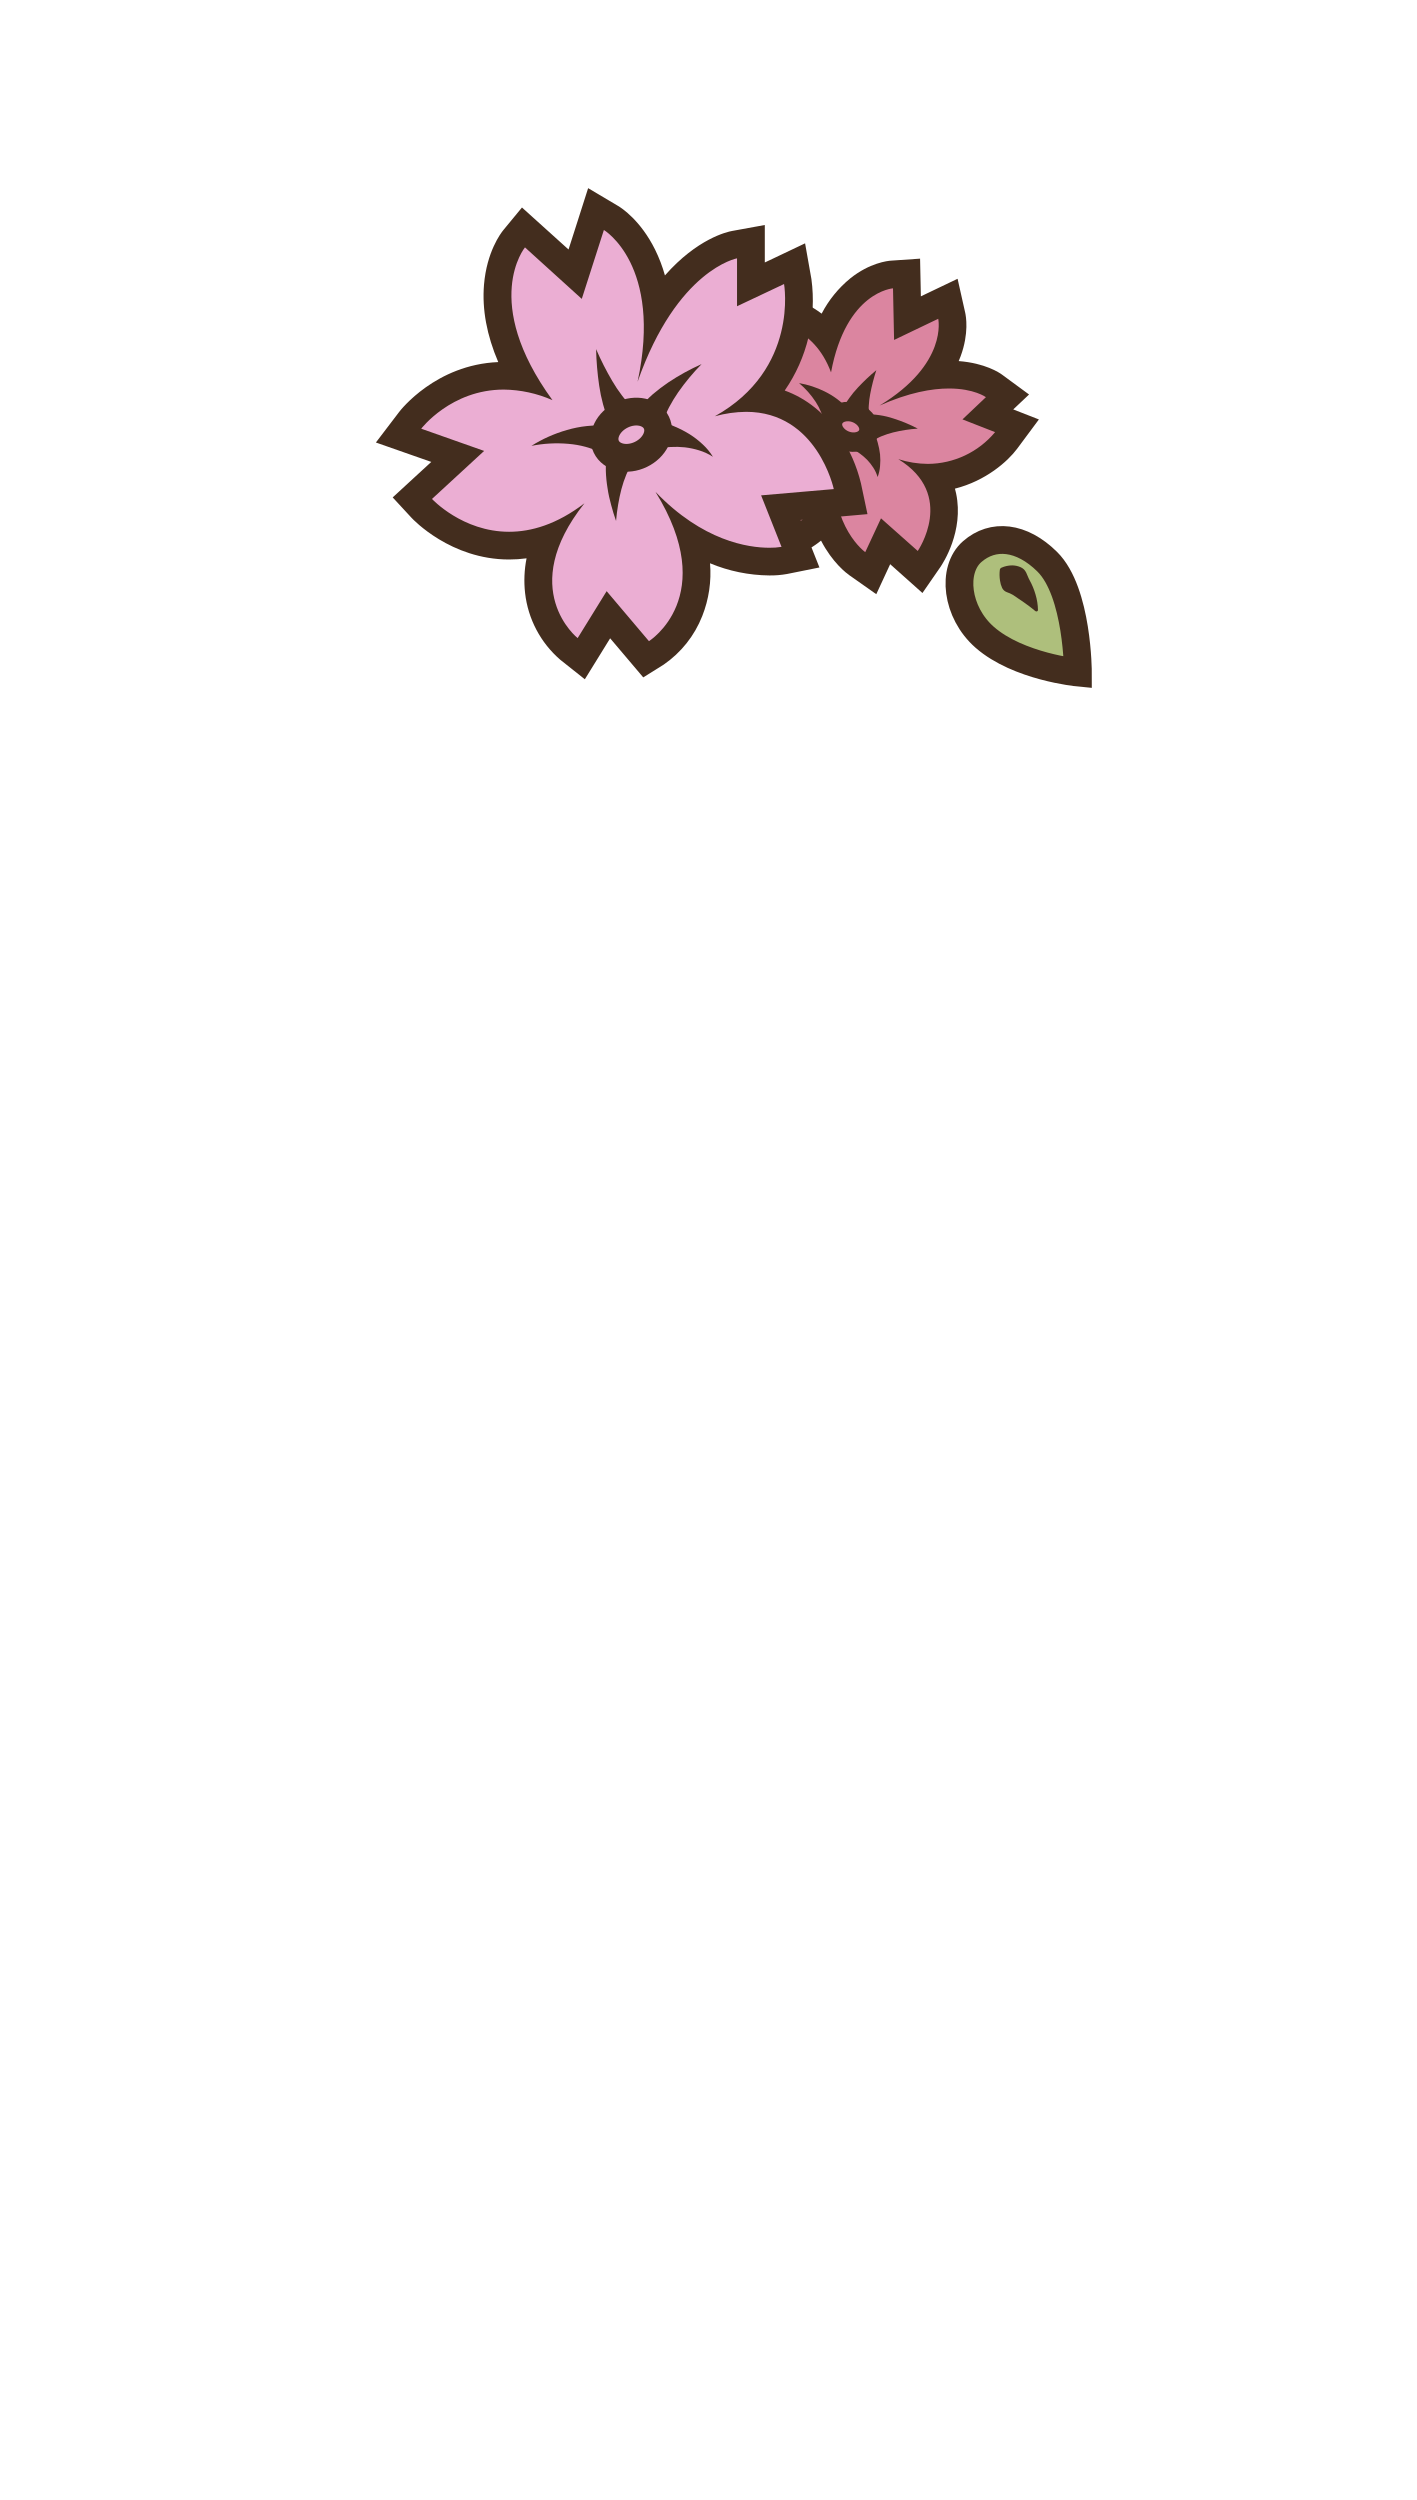
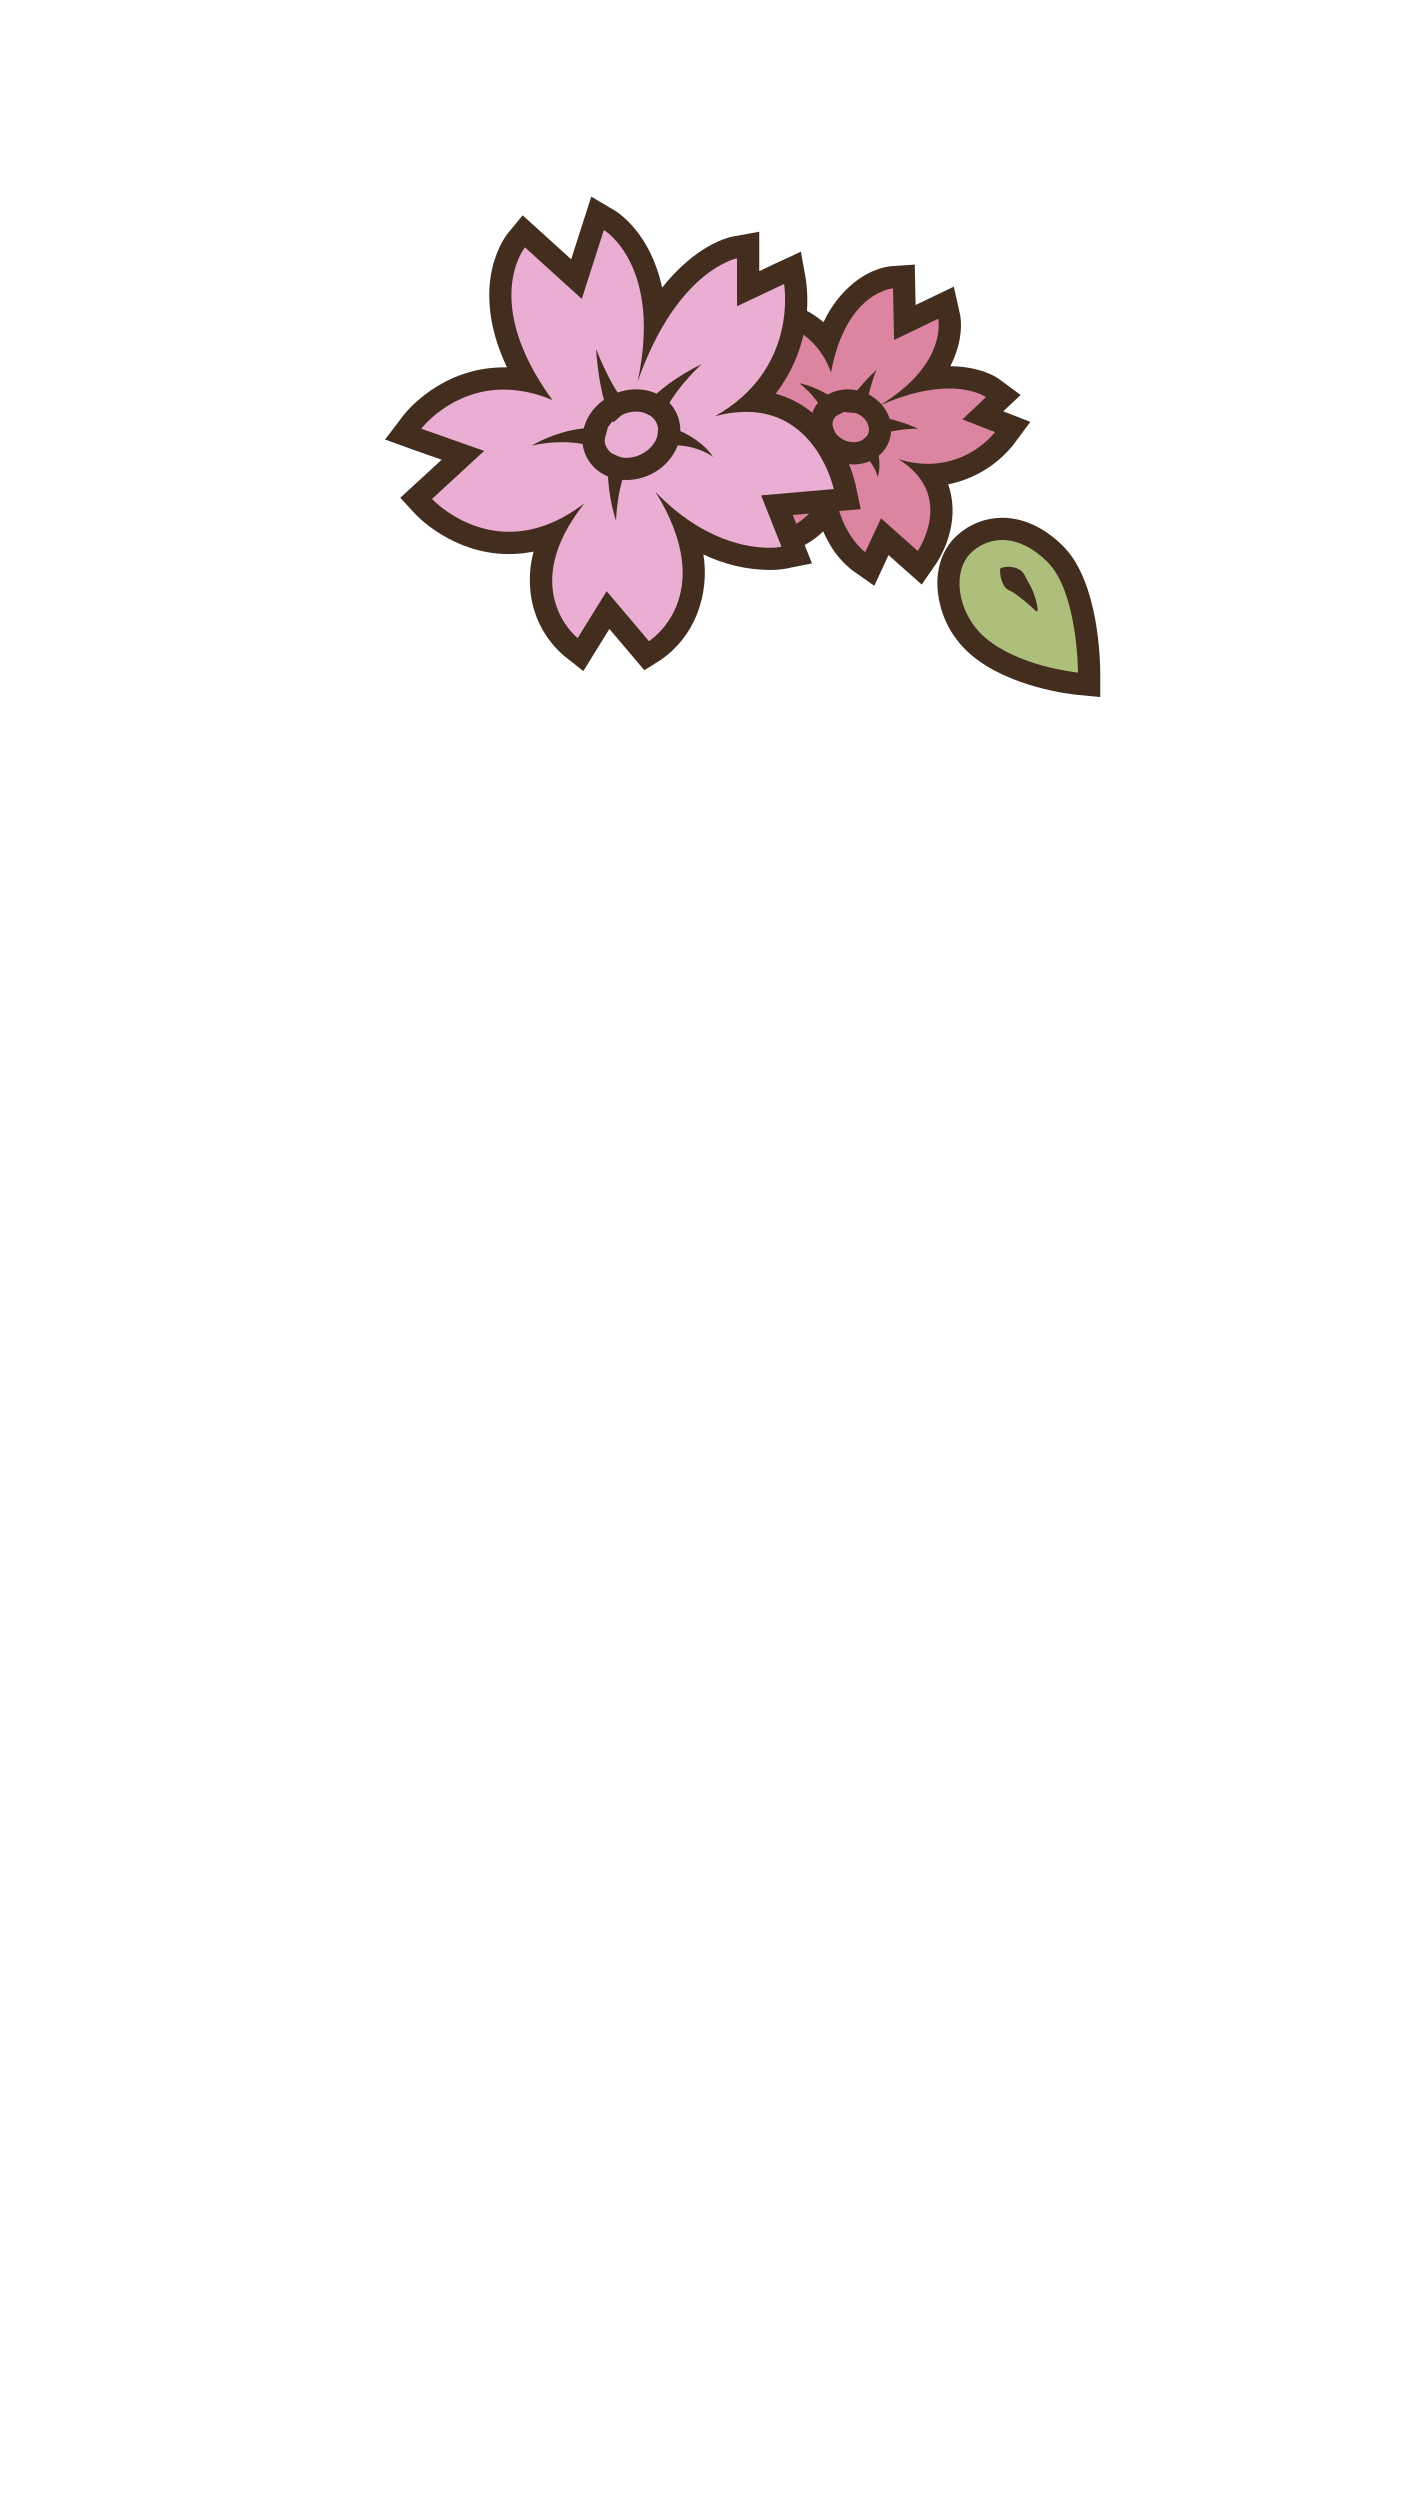
<svg xmlns="http://www.w3.org/2000/svg" width="510" height="900" viewBox="0 0 510 900">
  <defs>
-     <style>.a,.b{fill:#aebf7c;}.a,.e,.g{stroke:#432d1e;stroke-miterlimit:2;}.a,.g{stroke-width:10px;}.c{fill:#432d1e;}.d,.e{fill:#db85a0;}.e{stroke-width:7px;}.f{fill:#ebaed3;}.g{fill:none;}</style>
+     <style>.a{fill:#aebf7c;}.b{fill:#432d1e;}.c{fill:#db85a0;}.d{fill:#ebaed3;}</style>
  </defs>
-   <path class="a" d="M377,202.22c-9.25-9.15-19.54-10.16-27-3.64s-5.77,21.85,4.49,30.84c12.12,10.63,33.56,12.7,33.56,12.7S388.07,213.18,377,202.22Z" />
-   <path class="b" d="M360.25,204.77c9.74,7,13,15,13,15" />
-   <path class="c" d="M360.54,204.36a9.53,9.53,0,0,1,3.92-.82,7.62,7.62,0,0,1,3,.67,4.16,4.16,0,0,1,1.17.79,4.44,4.44,0,0,1,.81,1.17c.44.87.73,1.86,1.2,2.66a24.81,24.81,0,0,1,2.15,5.19,20.77,20.77,0,0,1,.88,5.57.54.54,0,0,1-.54.53.5.5,0,0,1-.34-.12l-.05,0c-1.36-1.12-2.71-2.18-4.09-3.12s-2.71-1.85-4-2.72a12.48,12.48,0,0,0-2.23-1,3,3,0,0,1-1.65-1.5A9,9,0,0,1,360,209a13.76,13.76,0,0,1-.06-3.87v0A1,1,0,0,1,360.54,204.36Z" />
-   <path class="d" d="M308.61,202.85c-.42-.29-7.57-5.48-11.28-17.39-7.32,9.65-16.47,11-21,11a19.61,19.61,0,0,1-4.77-.52l-4.19-1.09,1.47-13.22L257,184.09l-.49-5.59a23.21,23.21,0,0,1,5.5-16.07,26.28,26.28,0,0,1,8.2-6.45,31,31,0,0,1-13.44-27.07l.34-5,13.83,1-6-13.44,6.85-.73c.13,0,.85-.08,2-.08,4,0,15.34.93,23.73,10.66,8-21.14,22.91-22.43,23.64-22.48l5.23-.35.34,16.05,14.55-7,1.38,6.13c.12.56,2.08,10.06-6.16,21.43a47.54,47.54,0,0,1,5.14-.28c10.39,0,15.68,3.67,16.25,4.09l4.83,3.55-7.06,6.67,10.48,4.11-3.9,5.25a36.81,36.81,0,0,1-25.31,13.44,23.69,23.69,0,0,1,2.48,6.65c2.48,11.77-4.6,22.21-4.91,22.65l-3.22,4.66-12.41-11.08-5.35,11.48Z" />
-   <path class="c" d="M321.48,103.8l.39,18.58,15.89-7.62S341.39,131,316.64,146c10.62-4.73,18.89-6.14,25-6.14,9.05,0,13.29,3.12,13.29,3.12l-8.44,8,11.74,4.59A31.72,31.72,0,0,1,334.05,167a35.43,35.43,0,0,1-10.66-1.71c20.92,12.86,7,33.06,7,33.06L317.16,186.6l-5.67,12.17s-12.38-8.72-11.28-31.36c-5.65,21.26-17.86,24.06-23.88,24.06a15.07,15.07,0,0,1-3.51-.36l1.75-15.76-13.09,2.71s-1.66-18.95,24.88-21.24c-26.21-4.24-24.61-27.57-24.61-27.57l17.14,1.19-6.59-14.75s.54-.06,1.47-.06c4.64,0,19.08,1.42,25.4,18.43,5.42-29.11,22.31-30.26,22.31-30.26m9.78-10.69-10.46.72c-1.22.08-7.7.78-14.69,6.38a40.61,40.61,0,0,0-10.32,12.7,35.43,35.43,0,0,0-5.49-3.4,37.82,37.82,0,0,0-16.53-3.88c-1.32,0-2.2.08-2.52.11l-13.69,1.45L263,119.31l-.53,0-10-.69-.69,10a38.2,38.2,0,0,0,3.35,17,34.94,34.94,0,0,0,6.73,10,30.46,30.46,0,0,0-3.68,3.68,28.49,28.49,0,0,0-6.65,19.72l1,11.2,10.61-2.2-.23,2.08-1,8.6,8.38,2.18a24.87,24.87,0,0,0,6,.68,30.46,30.46,0,0,0,19.28-6.94c4.1,7.92,9.17,11.74,10.12,12.41l9.77,6.88,5-10.8,3.17,2.83,8.45,7.54,6.44-9.32c.88-1.28,8.55-12.91,5.68-26.52-.11-.55-.25-1.13-.42-1.73,11.12-2.8,19-9.81,22.38-14.35L374,151l-9.23-3.61,5.69-5.37-9.66-7.1c-1-.76-6.2-4.2-15.67-4.93.25-.58.48-1.16.7-1.75,3.06-8.28,1.91-14.47,1.65-15.63l-2.75-12.25-11.33,5.42-1.89.91-.06-3.06-.22-10.48Z" />
-   <ellipse class="e" cx="306.27" cy="153.68" rx="5.31" ry="6.74" transform="translate(53.31 384.83) rotate(-69.07)" />
-   <path class="d" d="M308.16,148.72c.53-5.73,7.32-15.49,7.32-15.49" />
-   <path class="c" d="M303.19,148.26a16.71,16.71,0,0,1,2.58-5,36,36,0,0,1,3.06-3.73,69.64,69.64,0,0,1,6.65-6.26,67.57,67.57,0,0,0-2.2,8.55,29.31,29.31,0,0,0-.51,4.12,7.58,7.58,0,0,0,.37,3.28Z" />
-   <path class="d" d="M312.81,154c7.31-2,17.59.33,17.59.33" />
-   <path class="c" d="M311.46,149.15a29.85,29.85,0,0,1,10.25,1.53,53.81,53.81,0,0,1,8.69,3.62,51.06,51.06,0,0,0-8.89,1.38,31.33,31.33,0,0,0-4,1.3,16.2,16.2,0,0,0-3.32,1.8Z" />
-   <path class="d" d="M310.62,158.34c6,7.13,5.36,13.4,5.36,13.4" />
-   <path class="c" d="M314.43,155.11c.3.7.59,1.38.85,2.08s.5,1.39.69,2.12a26.78,26.78,0,0,1,.85,4.28,22.08,22.08,0,0,1,0,4.22,14.07,14.07,0,0,1-.88,3.93,12.87,12.87,0,0,0-1.56-3.4,18.62,18.62,0,0,0-2.2-2.8,21.54,21.54,0,0,0-2.59-2.23c-.44-.34-.94-.63-1.39-.93s-1-.55-1.44-.81Z" />
-   <path class="d" d="M300.49,155.49c-5.92,2.19-11.95,9.85-11.95,9.85" />
-   <path class="c" d="M302.22,160.18a9.6,9.6,0,0,0-3.1.25,23.71,23.71,0,0,0-3.52,1.16,43.69,43.69,0,0,0-7.06,3.75,47,47,0,0,1,3.76-7.51A30.18,30.18,0,0,1,295,154.2a19.29,19.29,0,0,1,3.8-3.4Z" />
-   <path class="d" d="M301,149.72c-4.19-7.92-13.31-11.8-13.31-11.8" />
-   <path class="c" d="M296.59,152.06a16.43,16.43,0,0,0-1-3.66,21.55,21.55,0,0,0-1.93-3.71,30.78,30.78,0,0,0-6-6.77,33.44,33.44,0,0,1,9.21,3,28.33,28.33,0,0,1,4.44,2.7,25.4,25.4,0,0,1,4.08,3.8Z" />
-   <path class="f" d="M219,221.33l-9.77,15.83-4.41-3.49A32.55,32.55,0,0,1,194,213a38.13,38.13,0,0,1,2.8-18.71,42.69,42.69,0,0,1-13.54,2.23c-18.81,0-30.92-12.88-31.43-13.43l-3.39-3.67,16.33-15.05-21.29-7.47,4.17-5.47c.5-.66,12.48-16,33.69-16a44.25,44.25,0,0,1,6.26.45c-17.21-31.24-3.16-49-2.48-49.79l3.33-4L207,98.79l7.54-23.52,5.39,3.21c.76.45,14.43,8.91,16.57,32.89C249.74,91,263.67,88.23,264.43,88.09l5.9-1.08v15.37L286.05,95l1.14,6.44A51.36,51.36,0,0,1,286,120.94a50.57,50.57,0,0,1-12.42,22.68c20,2.7,29.27,21.26,31.43,31.44l1.18,5.54-25.15,2.14,7.08,17.84-5.86,1.19a29,29,0,0,1-5.38.42c-6.1,0-16.3-1.32-28-8.25,2.26,8.29,2.69,17.29-.81,26a33.35,33.35,0,0,1-11.91,15.12l-3.67,2.3Z" />
-   <path class="c" d="M217.39,82.78s21.2,12.6,12.14,54.65C243.77,96.93,265.33,93,265.33,93v17.25l16.93-8s5.44,30.67-24.92,47.61a43.33,43.33,0,0,1,11.27-1.6c25.64,0,31.55,27.81,31.55,27.81L274,178.33l7.35,18.54a24.54,24.54,0,0,1-4.38.32c-7.58,0-24-2.39-41-20.13,23.32,37.71-2.35,53.76-2.35,53.76l-15.23-18-10.44,16.9s-22.16-17.54,2.45-48.54c-10,7.66-19.22,10.26-27.13,10.26-16.84,0-27.75-11.82-27.75-11.82l18.77-17.29-22.65-8s10.73-14.08,29.71-14.08a44.72,44.72,0,0,1,17.54,3.81c-25.89-35.56-9.9-55-9.9-55l20.45,18.54,8-24.93m-5.69-15-3.83,12-3.25,10.15-9-8.12-7.76-7-6.67,8.09c-1,1.22-6,7.87-7,19.7-.73,8.89,1,18.21,5.13,27.86-22.44.92-35.16,17.26-35.71,18l-8.34,10.95,13,4.56,6.94,2.43-6.53,6-7.36,6.78,6.79,7.35c.57.62,14.12,15,35.1,15a47.39,47.39,0,0,0,6.3-.42,40.71,40.71,0,0,0-.53,12.48,37.24,37.24,0,0,0,12.7,24.06l8.81,7,5.91-9.56,3.2-5.19,6.33,7.47,5.59,6.6,7.34-4.59a38.16,38.16,0,0,0,13.9-17.49,42,42,0,0,0,2.8-19,56.79,56.79,0,0,0,21.34,4.38,33.79,33.79,0,0,0,6.37-.52L295,204.29l-4.41-11.11-2.39-6,12.8-1.09,11.29-1L309.94,174a53.72,53.72,0,0,0-7.65-17.41c-5.21-7.74-11.92-13.13-19.79-16a57.09,57.09,0,0,0,9.61-40.11l-2.28-12.88L278,93.23l-2.67,1.26V81l-11.8,2.15c-1.77.32-12.52,2.77-24.15,16a54.14,54.14,0,0,0-3.56-9.31c-5.22-10.51-12-14.93-13.32-15.71l-10.8-6.41Z" />
-   <ellipse class="g" cx="227.28" cy="156.5" rx="10.01" ry="7.88" transform="translate(-45.37 113.99) rotate(-25.69)" />
-   <path class="c" d="M220.11,152.7a26.06,26.06,0,0,1-3-7.12,56,56,0,0,1-1.4-6.73,107.52,107.52,0,0,1-1.12-13.17,104.29,104.29,0,0,0,5.84,11.51,50,50,0,0,0,3.44,5.14,16.21,16.21,0,0,0,3.74,3.76Z" />
-   <path class="c" d="M229.85,147.4a39.49,39.49,0,0,1,5.18-5.49,61.93,61.93,0,0,1,5.63-4.28,81.41,81.41,0,0,1,11.92-6.56,79.39,79.39,0,0,0-8.43,10.14,55.18,55.18,0,0,0-3.29,5.42,29.92,29.92,0,0,0-2.17,5.44Z" />
-   <path class="c" d="M237,151.56c1,.3,2,.57,3,.9s2,.67,2.9,1.1a38,38,0,0,1,5.42,2.8A31.4,31.4,0,0,1,253,160a20.75,20.75,0,0,1,3.65,4.44,19.6,19.6,0,0,0-4.94-2.3,28.62,28.62,0,0,0-5.16-1.1,31.49,31.49,0,0,0-5.13-.12c-.83,0-1.69.15-2.51.22s-1.66.28-2.47.41Z" />
-   <path class="c" d="M227.94,166.55a19.31,19.31,0,0,0-2.45,4.26,40.26,40.26,0,0,0-1.77,5.24c-.49,1.83-.87,3.73-1.2,5.65s-.58,3.87-.74,5.84c-.67-1.86-1.24-3.78-1.76-5.72s-1-3.93-1.29-6a45.87,45.87,0,0,1-.63-6.31,28.11,28.11,0,0,1,.64-6.91Z" />
-   <path class="c" d="M216.31,163a28.94,28.94,0,0,0-5.51-2.14,34.68,34.68,0,0,0-6.22-1.08,47,47,0,0,0-13.26.73,46.73,46.73,0,0,1,6.09-3.27,50.06,50.06,0,0,1,6.65-2.43,40.87,40.87,0,0,1,7.19-1.43,36.3,36.3,0,0,1,7.73,0Z" />
+   <path class="a" d="M387.68,246.11c-.92-.09-22.86-2.33-35.81-13.68a30.27,30.27,0,0,1-10.45-22.35c0-6,2.12-11.16,6-14.52a20.15,20.15,0,0,1,13.39-5.16c6.53,0,13.11,3.1,19.05,9,12.11,12,12.25,41.49,12.25,42.74v4.41Z" />
+   <path class="b" d="M360.77,194.4c5.27,0,10.93,2.57,16.24,7.82,11.06,11,11.06,39.9,11.06,39.9s-21.44-2.07-33.56-12.7c-10.26-9-11.95-24.33-4.49-30.84a16.11,16.11,0,0,1,10.75-4.18m0-8a24.08,24.08,0,0,0-16,6.15c-4.72,4.13-7.33,10.35-7.33,17.52a34.37,34.37,0,0,0,11.81,25.37c13.91,12.18,37.09,14.55,38.07,14.65l8.77.85v-8.82c0-3.3-.38-32.66-13.43-45.58-6.71-6.64-14.27-10.14-21.87-10.14Z" />
+   <path class="a" d="M360.25,204.77c9.74,7,13,15,13,15" />
+   <path class="b" d="M360.48,204.44a8.21,8.21,0,0,1,6.34.51,5.3,5.3,0,0,1,1.12.8,6.06,6.06,0,0,1,.83,1.11c.47.82.81,1.74,1.3,2.5s.91,1.58,1.3,2.41.72,1.68,1,2.53a21.51,21.51,0,0,1,1.21,5.32.42.42,0,0,1-.39.45.4.4,0,0,1-.32-.12l0,0a49,49,0,0,0-3.77-3.37c-.62-.54-1.27-1-1.93-1.52s-1.27-1-1.9-1.45a13.19,13.19,0,0,0-2.13-1.15,4,4,0,0,1-1.68-1.55,10.19,10.19,0,0,1-1-2.4,12.12,12.12,0,0,1-.45-3.4v0A.68.68,0,0,1,360.48,204.44Z" />
+   <path class="c" d="M309.19,202c-.43-.31-8.1-5.87-11.48-18.85-7.24,10.82-16.78,12.28-21.38,12.28a18.76,18.76,0,0,1-4.52-.49l-3.35-.87L270,180.39l-12.11,2.5-.39-4.48a22.55,22.55,0,0,1,5.28-15.34,25.71,25.71,0,0,1,9.51-7A29.91,29.91,0,0,1,257.76,129l.27-4,14.49,1-6.11-13.7,5.47-.58a16.86,16.86,0,0,1,1.89-.08c4,0,15.85,1,24.06,11.67,7.61-22.13,22.66-23.44,23.38-23.49l4.18-.28.35,16.56L340.56,109l1.1,4.91c.13.57,2.21,10.7-7.43,22.51a48.73,48.73,0,0,1,7.39-.58c10.07,0,15.12,3.5,15.66,3.9l3.86,2.83-7.34,6.94,10.74,4.2-3.12,4.2A35.63,35.63,0,0,1,335.2,171a22.73,22.73,0,0,1,3.21,7.77c2.39,11.35-4.46,21.44-4.75,21.87l-2.58,3.73-12.57-11.22-5.41,11.62Z" />
+   <path class="b" d="M321.48,103.8l.39,18.58,15.89-7.62S341.39,131,316.64,146c10.62-4.73,18.89-6.14,25-6.14,9.05,0,13.29,3.12,13.29,3.12l-8.44,8,11.74,4.59A31.72,31.72,0,0,1,334.05,167a35.43,35.43,0,0,1-10.66-1.71c20.92,12.86,7,33.06,7,33.06L317.16,186.6l-5.67,12.17s-12.38-8.72-11.28-31.36c-5.65,21.26-17.86,24.06-23.88,24.06a15.07,15.07,0,0,1-3.51-.36l1.75-15.76-13.09,2.71s-1.66-18.95,24.88-21.24c-26.21-4.24-24.61-27.57-24.61-27.57l17.14,1.19-6.59-14.75s.54-.06,1.47-.06c4.64,0,19.08,1.42,25.4,18.43,5.42-29.11,22.31-30.26,22.31-30.26m7.83-8.55-8.37.57c-1.12.08-7.05.72-13.58,6A39.6,39.6,0,0,0,296.48,116a35.23,35.23,0,0,0-22.71-8.36c-1.25,0-2.08.08-2.31.1l-10.95,1.16L265,119l1.16,2.59-3.86-.27-8-.55-.55,8a35.87,35.87,0,0,0,3.17,16,32.67,32.67,0,0,0,8,10.95,28.38,28.38,0,0,0-5.21,4.81,26.38,26.38,0,0,0-6.19,18.26l.78,9,8.81-1.82,2.3-.47-.53,4.81-.77,6.88,6.7,1.74a22.35,22.35,0,0,0,5.53.62,28.55,28.55,0,0,0,20-8.26,40.26,40.26,0,0,0,2.26,4.43,32,32,0,0,0,8.33,9.67l7.82,5.5,4-8.66,1.12-2.41,5.18,4.62,6.76,6,5.15-7.46c.84-1.21,8.07-12.17,5.38-25a26.6,26.6,0,0,0-1-3.61,40.29,40.29,0,0,0,23.34-14.08l6.24-8.41-9.73-3.81,6.24-5.89-7.73-5.68c-1-.77-6.76-4.56-17.58-4.67A36,36,0,0,0,344,127.5c2.85-7.74,1.81-13.43,1.57-14.49l-2.2-9.81-9.06,4.35-4.69,2.25-.13-6.16-.17-8.39Z" />
+   <path class="c" d="M307.31,163.19a12.3,12.3,0,0,1-4.37-.82c-5.53-2.12-8.53-7.74-6.7-12.53,1.32-3.45,4.84-5.67,9-5.67a12,12,0,0,1,4.36.82,11.64,11.64,0,0,1,5.9,4.84,8.76,8.76,0,0,1,.81,7.68A9.34,9.34,0,0,1,307.31,163.19Z" />
+   <path class="b" d="M305.23,148.17a8.33,8.33,0,0,1,2.93.55c3.48,1.33,5.45,4.63,4.4,7.37-.75,2-2.84,3.1-5.25,3.1a8.22,8.22,0,0,1-2.94-.56c-3.47-1.33-5.44-4.62-4.4-7.36.75-2,2.85-3.1,5.26-3.1m0-8h0c-5.82,0-10.81,3.23-12.73,8.24a12.8,12.8,0,0,0,1.11,11.17,15.67,15.67,0,0,0,7.91,6.52,16.07,16.07,0,0,0,5.79,1.09c5.82,0,10.81-3.24,12.73-8.25a12.8,12.8,0,0,0-1.11-11.17,15.77,15.77,0,0,0-7.91-6.52,16.14,16.14,0,0,0-5.79-1.08Z" />
+   <path class="c" d="M308.16,148.72c.53-5.73,7.32-15.49,7.32-15.49" />
+   <path class="b" d="M304.18,148.35a17,17,0,0,1,2.29-4.86,35.51,35.51,0,0,1,2.81-3.77,69.45,69.45,0,0,1,6.2-6.49,68.54,68.54,0,0,0-2.65,8.32,30.79,30.79,0,0,0-.76,4.09,9.65,9.65,0,0,0,.08,3.45Z" />
+   <path class="c" d="M312.81,154c7.31-2,17.59.33,17.59.33" />
+   <path class="b" d="M311.73,150.11a30.29,30.29,0,0,1,10,1.07,53.84,53.84,0,0,1,8.71,3.12,52.6,52.6,0,0,0-8.87.88,36.48,36.48,0,0,0-4.12,1,19.18,19.18,0,0,0-3.53,1.59Z" />
+   <path class="c" d="M310.62,158.34c6,7.13,5.36,13.4,5.36,13.4" />
+   <path class="b" d="M313.67,155.75c.31.66.62,1.3.91,2s.54,1.31.75,2a26.1,26.1,0,0,1,1,4.07,21.73,21.73,0,0,1,.26,4.08,14.19,14.19,0,0,1-.64,3.88,12.79,12.79,0,0,0-1.32-3.45,18.44,18.44,0,0,0-2-2.94,20.67,20.67,0,0,0-2.42-2.44c-.41-.38-.89-.7-1.32-1s-.93-.63-1.37-.94Z" />
+   <path class="c" d="M300.49,155.49c-5.92,2.19-11.95,9.85-11.95,9.85" />
+   <path class="b" d="M301.87,159.24a11.44,11.44,0,0,0-3.16.57,25.36,25.36,0,0,0-3.44,1.4,44.75,44.75,0,0,0-6.73,4.13,47.36,47.36,0,0,1,4.09-7.14,31.44,31.44,0,0,1,2.74-3.38,19.14,19.14,0,0,1,3.73-3.08Z" />
+   <path class="c" d="M301,149.72c-4.19-7.92-13.31-11.8-13.31-11.8" />
+   <path class="b" d="M297.47,151.59a17.74,17.74,0,0,0-1.3-3.67,22.73,22.73,0,0,0-2.19-3.61,31.37,31.37,0,0,0-6.28-6.39,33.43,33.43,0,0,1,8.89,3.35,28.24,28.24,0,0,1,4.18,2.8,25,25,0,0,1,3.77,3.78Z" />
+   <path class="d" d="M218.86,219.64l-9.91,16-3.53-2.79a31.49,31.49,0,0,1-10.46-20,38.12,38.12,0,0,1,3.63-20.31,42.42,42.42,0,0,1-15.36,2.94c-18.38,0-30.2-12.57-30.69-13.1l-2.72-3,16.82-15.49-21.56-7.57,3.34-4.38c.48-.64,12.17-15.65,32.89-15.65a44.69,44.69,0,0,1,8.16.77c-18.46-31.77-4.28-49.66-3.61-50.47l2.67-3.24,19,17.18,7.62-23.79,4.32,2.56c.77.46,15.14,9.36,16.29,35.15,13.44-22.32,28.12-25.28,28.89-25.42l4.72-.86V104l16-7.54.91,5.16c.05.28,4,24.46-14.75,42.82,20.86,1.59,30.44,20.61,32.62,30.86l.95,4.44-25.36,2.16,7.13,18-4.69.95a28.32,28.32,0,0,1-5.18.4c-6.37,0-17.29-1.47-29.67-9.49,2.82,8.78,3.72,18.52,0,27.87a32.21,32.21,0,0,1-11.51,14.64l-2.94,1.84Z" />
+   <path class="b" d="M217.39,82.78s21.2,12.6,12.14,54.65C243.77,96.93,265.33,93,265.33,93v17.25l16.93-8s5.44,30.67-24.92,47.61a43.33,43.33,0,0,1,11.27-1.6c25.64,0,31.55,27.81,31.55,27.81L274,178.33l7.35,18.54a24.54,24.54,0,0,1-4.38.32c-7.58,0-24-2.39-41-20.13,23.32,37.71-2.35,53.76-2.35,53.76l-15.23-18-10.44,16.9s-22.16-17.54,2.45-48.54c-10,7.66-19.22,10.26-27.13,10.26-16.84,0-27.75-11.82-27.75-11.82l18.77-17.29-22.65-8s10.73-14.08,29.71-14.08a44.72,44.72,0,0,1,17.54,3.81c-25.89-35.56-9.9-55-9.9-55l20.45,18.54,8-24.93m-4.55-12-3.07,9.57-4.2,13.1-11.25-10.2-6.21-5.63-5.34,6.48c-.69.84-14.49,18.22-.32,48.26l-1.14,0c-22.68,0-35.54,16.52-36.08,17.23l-6.67,8.75L149,162,159,165.5l-9,8.27-5.89,5.43,5.43,5.88c.54.59,13.52,14.39,33.63,14.39a44.87,44.87,0,0,0,8.93-.9A39,39,0,0,0,191,213.3,35.1,35.1,0,0,0,202.94,236L210,241.6l4.72-7.65,4.66-7.53,8.1,9.57,4.48,5.29,5.87-3.67a36.06,36.06,0,0,0,13.1-16.55,41,41,0,0,0,2.29-21.47,56,56,0,0,0,23.71,5.6,32.15,32.15,0,0,0,6-.48l9.37-1.9-3.53-8.89-3.38-8.53,15.48-1.32,9-.77L308,174.43a51.46,51.46,0,0,0-7.35-16.7c-5.52-8.21-12.81-13.63-21.4-16a55,55,0,0,0,10.91-40.82l-1.82-10.31L278.85,95l-5.52,2.61V83.42l-9.44,1.72c-1.25.22-7.9,1.72-16.28,8.78a65.5,65.5,0,0,0-9.25,9.65c-4.18-19.82-16.15-27.23-16.88-27.67l-8.64-5.13Z" />
+   <path class="b" d="M229.07,148.17c3.19,0,6,1.42,7.24,4,1.89,3.92-.62,9-5.61,11.44a12,12,0,0,1-5.2,1.22c-3.19,0-6-1.41-7.24-4-1.89-3.92.62-9.05,5.61-11.45a12.15,12.15,0,0,1,5.2-1.22m0-8h0a20.23,20.23,0,0,0-8.67,2c-9,4.31-13.15,14.23-9.35,22.13,2.53,5.25,8.07,8.51,14.45,8.51a20.08,20.08,0,0,0,8.67-2,19.47,19.47,0,0,0,9.1-8.84,15.13,15.13,0,0,0,.25-13.28c-2.53-5.26-8.07-8.52-14.45-8.52Z" />
+   <path class="b" d="M220.86,152a25.89,25.89,0,0,1-3.06-6.79,53.2,53.2,0,0,1-1.6-6.57,105.33,105.33,0,0,1-1.6-13A104.18,104.18,0,0,0,220,137.36a50.57,50.57,0,0,0,3.24,5.3,18.35,18.35,0,0,0,3.66,4.09Z" />
+   <path class="b" d="M230.73,147.87a39.45,39.45,0,0,1,4.88-5.49A63.2,63.2,0,0,1,241,138a81.14,81.14,0,0,1,11.57-6.92,79.89,79.89,0,0,0-8.78,9.78,56.05,56.05,0,0,0-3.52,5.31,31.85,31.85,0,0,0-2.47,5.44Z" />
+   <path class="b" d="M237,152.56c1,.26,2,.49,2.94.77s1.92.58,2.86,1a37.38,37.38,0,0,1,5.39,2.53,31.93,31.93,0,0,1,4.75,3.4,20.65,20.65,0,0,1,3.78,4.22,19.72,19.72,0,0,0-4.81-2.51,28.6,28.6,0,0,0-5.11-1.36,33.39,33.39,0,0,0-5.16-.39c-.85,0-1.71.07-2.55.1s-1.69.18-2.52.27Z" />
+   <path class="b" d="M227,166.16a21.44,21.44,0,0,0-2.27,4.52,42,42,0,0,0-1.53,5.35c-.41,1.85-.71,3.76-.95,5.68s-.42,3.87-.49,5.83c-.59-1.87-1.08-3.79-1.51-5.73s-.79-3.92-1-5.93a46.59,46.59,0,0,1-.39-6.2,28.71,28.71,0,0,1,.82-6.65Z" />
+   <path class="b" d="M216.57,162a29.46,29.46,0,0,0-5.73-1.93,37,37,0,0,0-6.31-.83,48.38,48.38,0,0,0-6.58.15,46,46,0,0,0-6.63,1.08,46.13,46.13,0,0,1,6.15-3,52.14,52.14,0,0,1,6.64-2.19,41.26,41.26,0,0,1,7.1-1.17,35.82,35.82,0,0,1,7.51.2Z" />
</svg>
